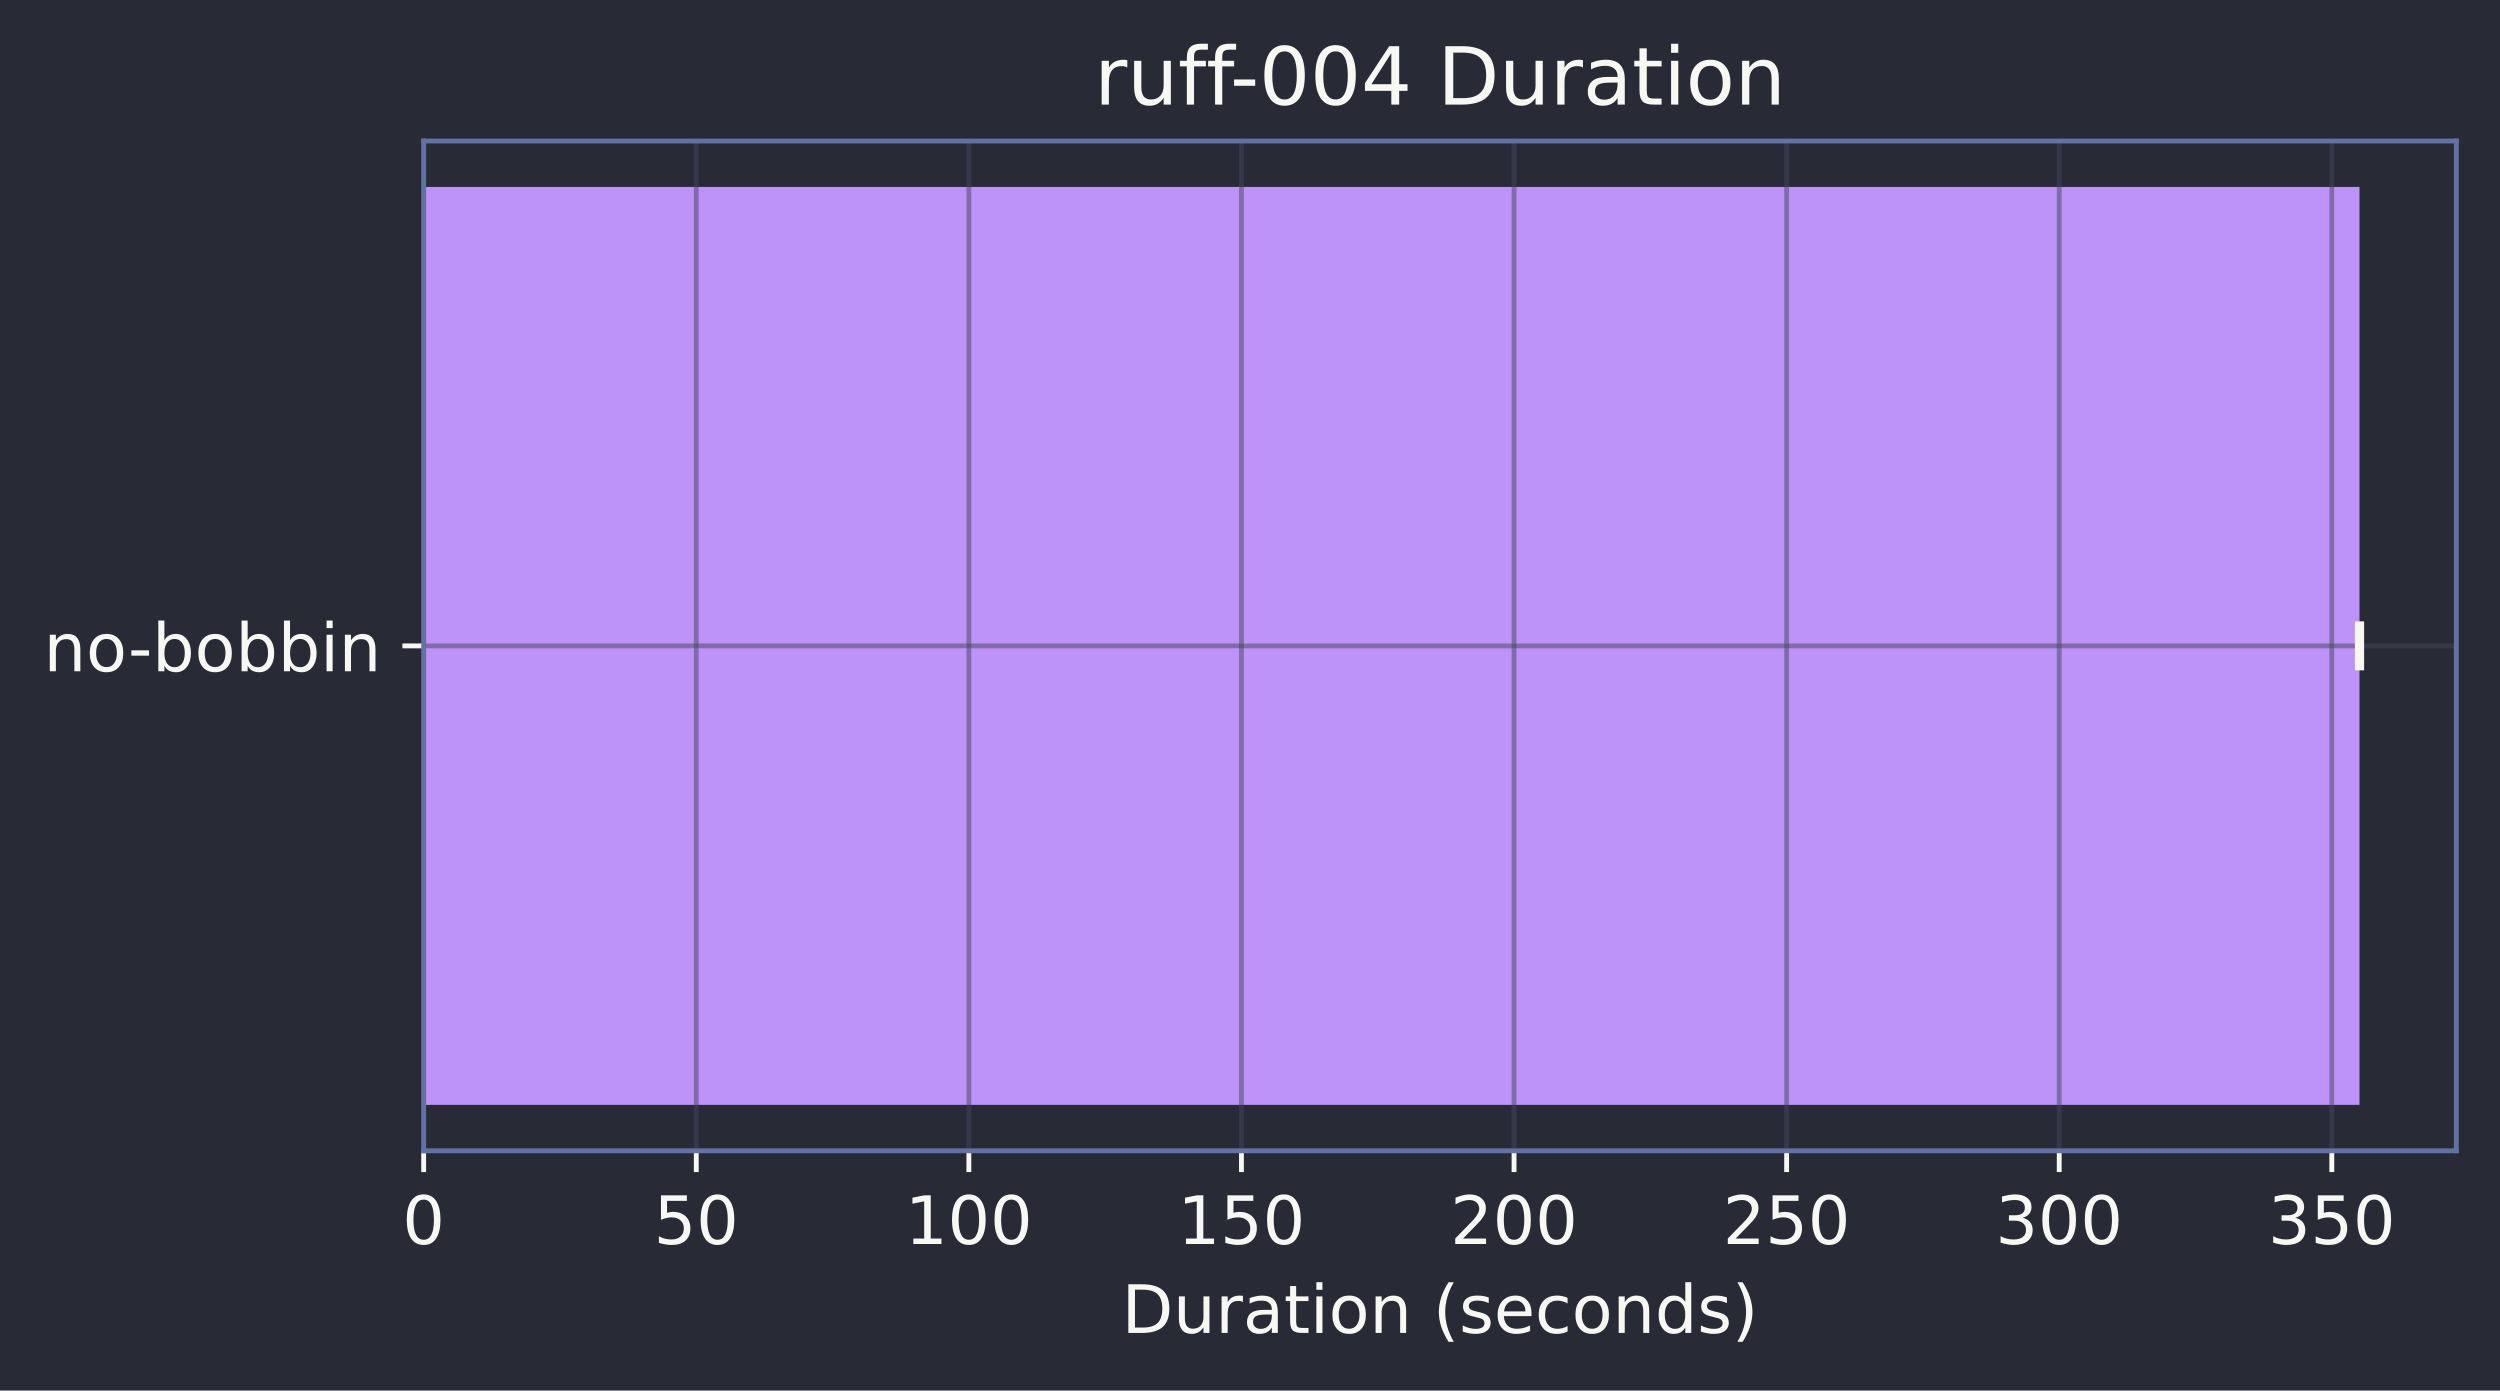
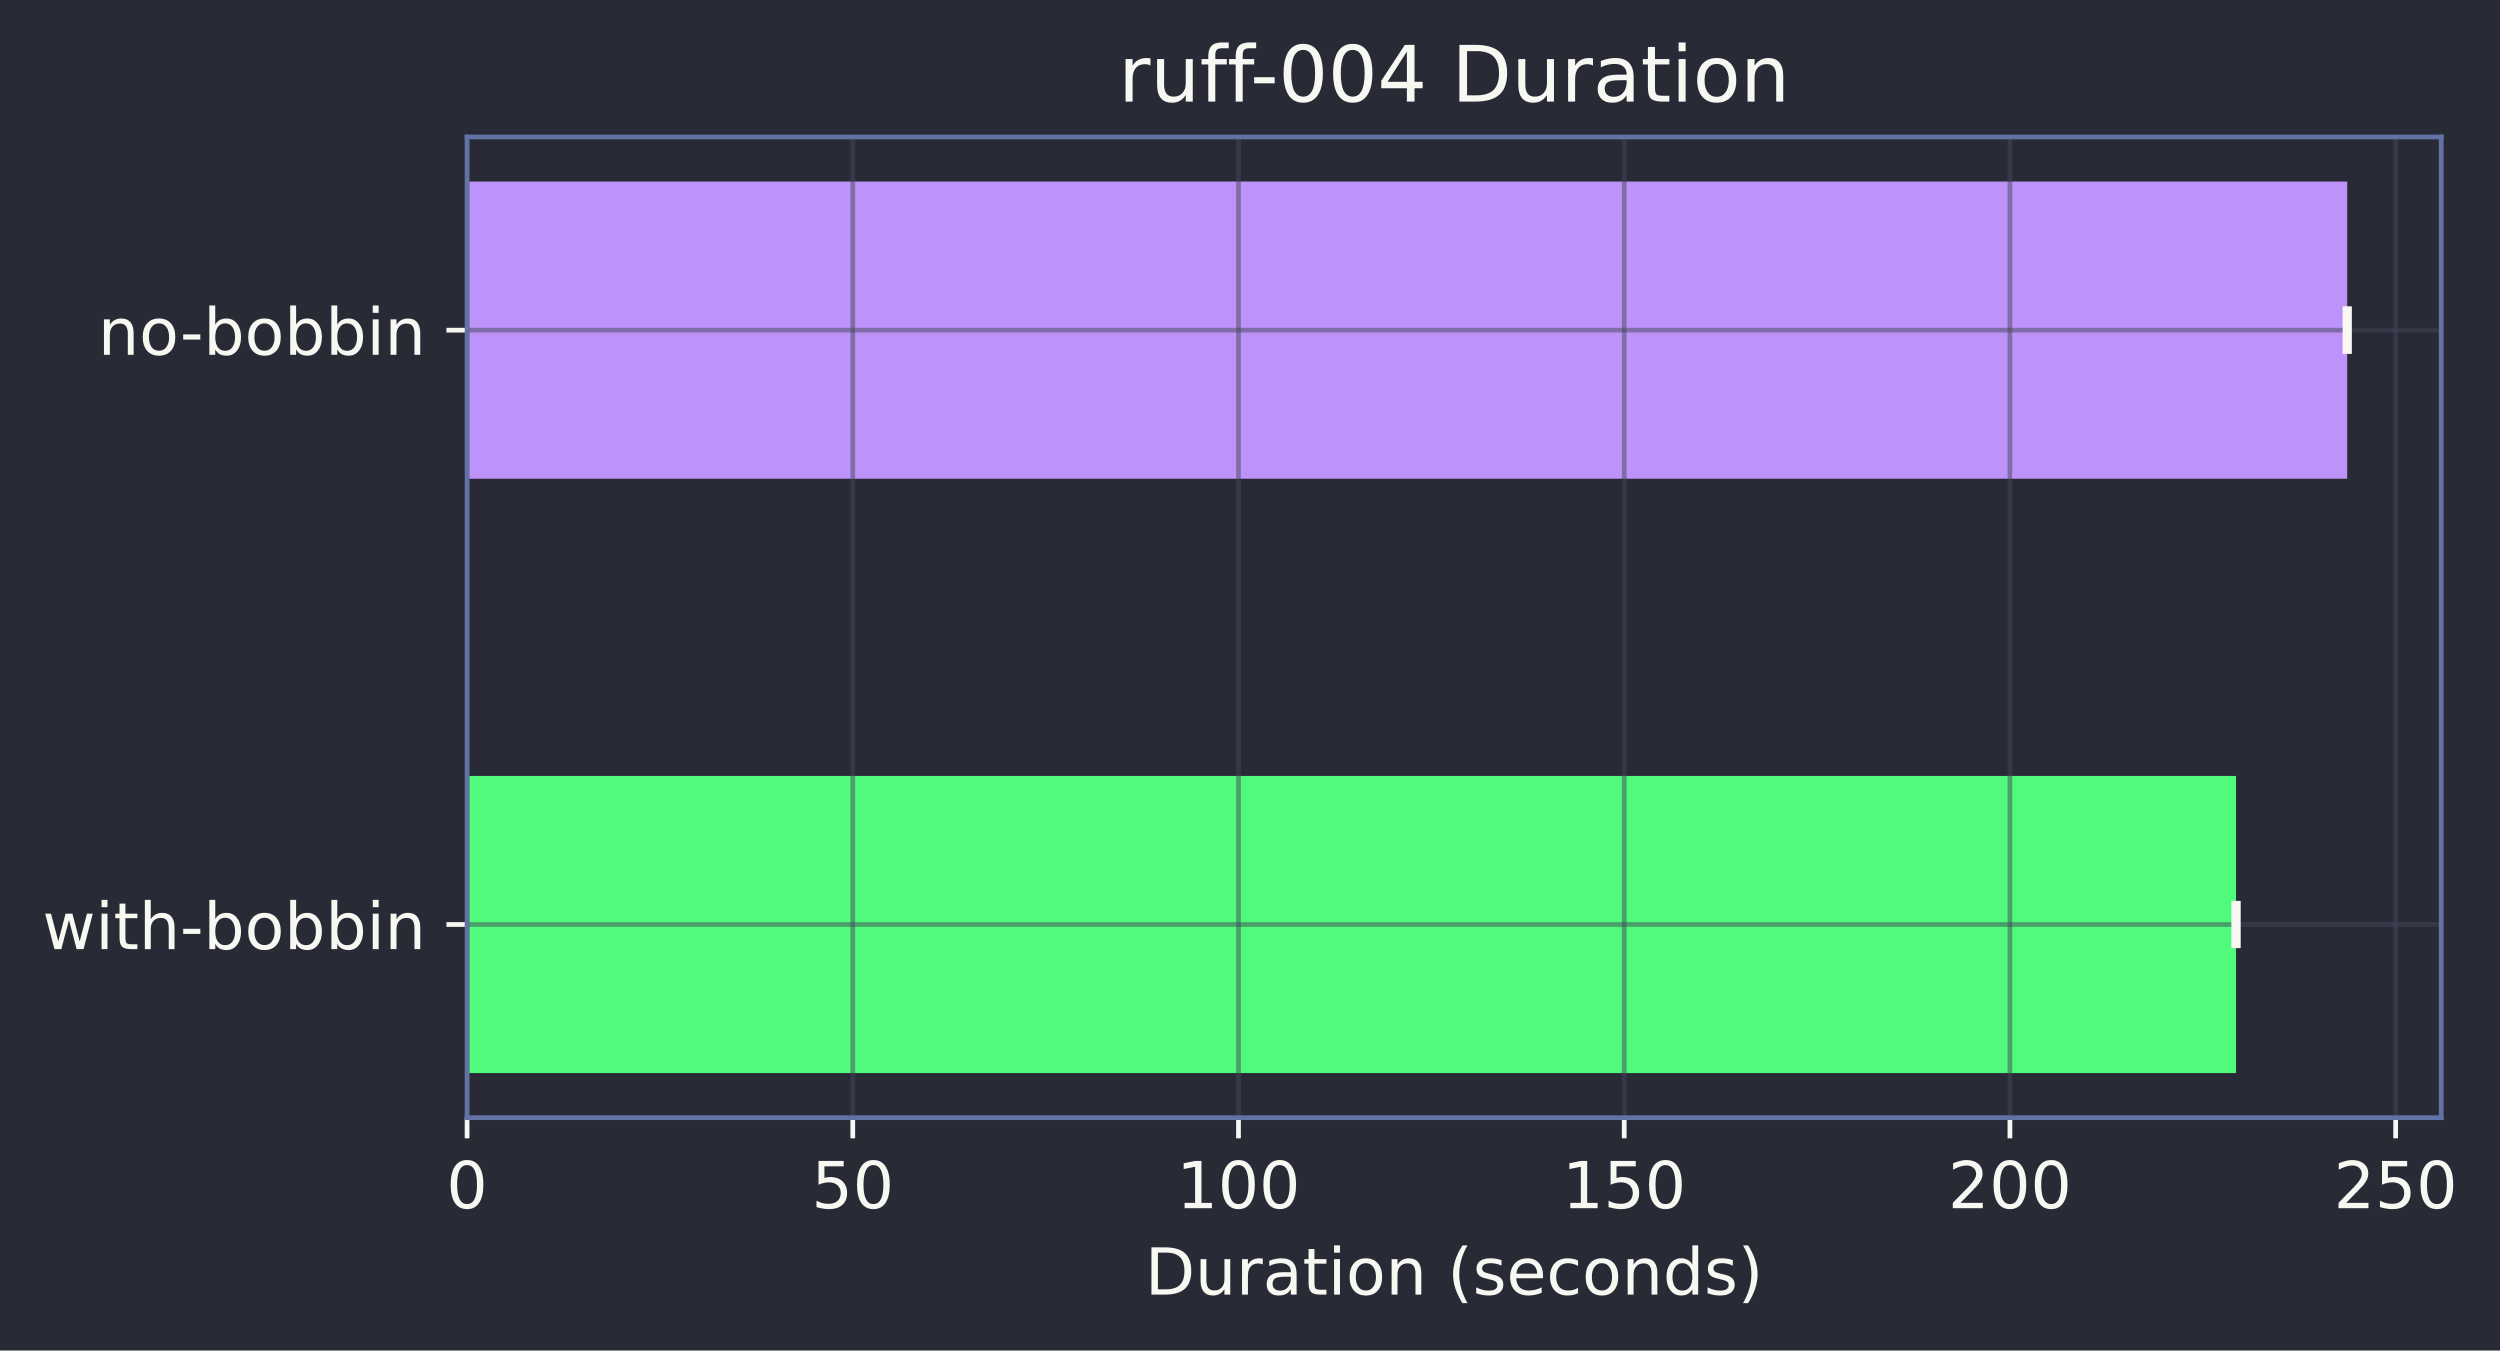
- <svg xmlns="http://www.w3.org/2000/svg" xmlns:xlink="http://www.w3.org/1999/xlink" width="411.784pt" height="229.042pt" viewBox="0 0 411.784 229.042" version="1.1">
+ <svg xmlns="http://www.w3.org/2000/svg" xmlns:xlink="http://www.w3.org/1999/xlink" width="423.983pt" height="229.042pt" viewBox="0 0 423.983 229.042" version="1.1">
  <defs>
    <style type="text/css">*{stroke-linejoin: round; stroke-linecap: butt}</style>
  </defs>
  <g id="figure_1">
    <g id="patch_1">
-       <path d="M 0 229.042  L 411.784 229.042  L 411.784 0  L 0 0  z " style="fill: #282a36" />
+       <path d="M 0 229.042  L 423.983 229.042  L 423.983 0  L 0 0  z " style="fill: #282a36" />
    </g>
    <g id="axes_1">
      <g id="patch_2">
-         <path d="M 69.784 189.55  L 404.584 189.55  L 404.584 23.23  L 69.784 23.23  z " style="fill: #282a36" />
+         <path d="M 79.212 189.55  L 414.012 189.55  L 414.012 23.23  L 79.212 23.23  z " style="fill: #282a36" />
      </g>
      <g id="patch_3">
-         <path d="M 69.784 30.79  L 388.642 30.79  L 388.642 181.99  L 69.784 181.99  z " clip-path="url(#p16e92d7942)" style="fill: #bd93f9" />
+         <path d="M 79.212 30.79  L 398.069 30.79  L 398.069 81.19  L 79.212 81.19  z " clip-path="url(#pb375edf9bb)" style="fill: #bd93f9" />
+       </g>
+       <g id="patch_4">
+         <path d="M 79.212 131.59  L 379.216 131.59  L 379.216 181.99  L 79.212 181.99  z " clip-path="url(#pb375edf9bb)" style="fill: #50fa7b" />
      </g>
      <g id="matplotlib.axis_1">
        <g id="xtick_1">
          <g id="line2d_1">
-             <path d="M 69.784 189.55  L 69.784 23.23  " clip-path="url(#p16e92d7942)" style="fill: none; stroke: #44475a; stroke-opacity: 0.5; stroke-width: 0.8; stroke-linecap: square" />
+             <path d="M 79.212 189.55  L 79.212 23.23  " clip-path="url(#pb375edf9bb)" style="fill: none; stroke: #44475a; stroke-opacity: 0.5; stroke-width: 0.8; stroke-linecap: square" />
          </g>
          <g id="line2d_2">
            <defs>
-               <path id="maf58cf54a7" d="M 0 0  L 0 3.5  " style="stroke: #f8f8f2; stroke-width: 0.8" />
+               <path id="m425512c061" d="M 0 0  L 0 3.5  " style="stroke: #f8f8f2; stroke-width: 0.8" />
            </defs>
            <g>
-               <use xlink:href="#maf58cf54a7" x="69.784" y="189.55" style="fill: #f8f8f2; stroke: #f8f8f2; stroke-width: 0.8" />
+               <use xlink:href="#m425512c061" x="79.212" y="189.55" style="fill: #f8f8f2; stroke: #f8f8f2; stroke-width: 0.8" />
            </g>
          </g>
          <g id="text_1">
-             <text style="font-size: 11px; font-family: 'DejaVu Sans', 'Bitstream Vera Sans', 'Computer Modern Sans Serif', 'Lucida Grande', 'Verdana', 'Geneva', 'Lucid', 'Arial', 'Helvetica', 'Avant Garde', sans-serif; text-anchor: middle; fill: #f8f8f2" x="69.784" y="204.908" transform="rotate(-0 69.78437 204.9082)">0</text>
+             <text style="font-size: 11px; font-family: 'DejaVu Sans', 'Bitstream Vera Sans', 'Computer Modern Sans Serif', 'Lucida Grande', 'Verdana', 'Geneva', 'Lucid', 'Arial', 'Helvetica', 'Avant Garde', sans-serif; text-anchor: middle; fill: #f8f8f2" x="79.212" y="204.908" transform="rotate(-0 79.21172 204.9082)">0</text>
          </g>
        </g>
        <g id="xtick_2">
          <g id="line2d_3">
-             <path d="M 114.684 189.55  L 114.684 23.23  " clip-path="url(#p16e92d7942)" style="fill: none; stroke: #44475a; stroke-opacity: 0.5; stroke-width: 0.8; stroke-linecap: square" />
+             <path d="M 144.626 189.55  L 144.626 23.23  " clip-path="url(#pb375edf9bb)" style="fill: none; stroke: #44475a; stroke-opacity: 0.5; stroke-width: 0.8; stroke-linecap: square" />
          </g>
          <g id="line2d_4">
            <g>
-               <use xlink:href="#maf58cf54a7" x="114.684" y="189.55" style="fill: #f8f8f2; stroke: #f8f8f2; stroke-width: 0.8" />
+               <use xlink:href="#m425512c061" x="144.626" y="189.55" style="fill: #f8f8f2; stroke: #f8f8f2; stroke-width: 0.8" />
            </g>
          </g>
          <g id="text_2">
-             <text style="font-size: 11px; font-family: 'DejaVu Sans', 'Bitstream Vera Sans', 'Computer Modern Sans Serif', 'Lucida Grande', 'Verdana', 'Geneva', 'Lucid', 'Arial', 'Helvetica', 'Avant Garde', sans-serif; text-anchor: middle; fill: #f8f8f2" x="114.684" y="204.908" transform="rotate(-0 114.6837 204.9082)">50</text>
+             <text style="font-size: 11px; font-family: 'DejaVu Sans', 'Bitstream Vera Sans', 'Computer Modern Sans Serif', 'Lucida Grande', 'Verdana', 'Geneva', 'Lucid', 'Arial', 'Helvetica', 'Avant Garde', sans-serif; text-anchor: middle; fill: #f8f8f2" x="144.626" y="204.908" transform="rotate(-0 144.6264 204.9082)">50</text>
          </g>
        </g>
        <g id="xtick_3">
          <g id="line2d_5">
-             <path d="M 159.583 189.55  L 159.583 23.23  " clip-path="url(#p16e92d7942)" style="fill: none; stroke: #44475a; stroke-opacity: 0.5; stroke-width: 0.8; stroke-linecap: square" />
+             <path d="M 210.041 189.55  L 210.041 23.23  " clip-path="url(#pb375edf9bb)" style="fill: none; stroke: #44475a; stroke-opacity: 0.5; stroke-width: 0.8; stroke-linecap: square" />
          </g>
          <g id="line2d_6">
            <g>
-               <use xlink:href="#maf58cf54a7" x="159.583" y="189.55" style="fill: #f8f8f2; stroke: #f8f8f2; stroke-width: 0.8" />
+               <use xlink:href="#m425512c061" x="210.041" y="189.55" style="fill: #f8f8f2; stroke: #f8f8f2; stroke-width: 0.8" />
            </g>
          </g>
          <g id="text_3">
-             <text style="font-size: 11px; font-family: 'DejaVu Sans', 'Bitstream Vera Sans', 'Computer Modern Sans Serif', 'Lucida Grande', 'Verdana', 'Geneva', 'Lucid', 'Arial', 'Helvetica', 'Avant Garde', sans-serif; text-anchor: middle; fill: #f8f8f2" x="159.583" y="204.908" transform="rotate(-0 159.5831 204.9082)">100</text>
+             <text style="font-size: 11px; font-family: 'DejaVu Sans', 'Bitstream Vera Sans', 'Computer Modern Sans Serif', 'Lucida Grande', 'Verdana', 'Geneva', 'Lucid', 'Arial', 'Helvetica', 'Avant Garde', sans-serif; text-anchor: middle; fill: #f8f8f2" x="210.041" y="204.908" transform="rotate(-0 210.041 204.9082)">100</text>
          </g>
        </g>
        <g id="xtick_4">
          <g id="line2d_7">
-             <path d="M 204.482 189.55  L 204.482 23.23  " clip-path="url(#p16e92d7942)" style="fill: none; stroke: #44475a; stroke-opacity: 0.5; stroke-width: 0.8; stroke-linecap: square" />
+             <path d="M 275.456 189.55  L 275.456 23.23  " clip-path="url(#pb375edf9bb)" style="fill: none; stroke: #44475a; stroke-opacity: 0.5; stroke-width: 0.8; stroke-linecap: square" />
          </g>
          <g id="line2d_8">
            <g>
-               <use xlink:href="#maf58cf54a7" x="204.482" y="189.55" style="fill: #f8f8f2; stroke: #f8f8f2; stroke-width: 0.8" />
+               <use xlink:href="#m425512c061" x="275.456" y="189.55" style="fill: #f8f8f2; stroke: #f8f8f2; stroke-width: 0.8" />
            </g>
          </g>
          <g id="text_4">
-             <text style="font-size: 11px; font-family: 'DejaVu Sans', 'Bitstream Vera Sans', 'Computer Modern Sans Serif', 'Lucida Grande', 'Verdana', 'Geneva', 'Lucid', 'Arial', 'Helvetica', 'Avant Garde', sans-serif; text-anchor: middle; fill: #f8f8f2" x="204.482" y="204.908" transform="rotate(-0 204.4824 204.9082)">150</text>
+             <text style="font-size: 11px; font-family: 'DejaVu Sans', 'Bitstream Vera Sans', 'Computer Modern Sans Serif', 'Lucida Grande', 'Verdana', 'Geneva', 'Lucid', 'Arial', 'Helvetica', 'Avant Garde', sans-serif; text-anchor: middle; fill: #f8f8f2" x="275.456" y="204.908" transform="rotate(-0 275.4557 204.9082)">150</text>
          </g>
        </g>
        <g id="xtick_5">
          <g id="line2d_9">
-             <path d="M 249.382 189.55  L 249.382 23.23  " clip-path="url(#p16e92d7942)" style="fill: none; stroke: #44475a; stroke-opacity: 0.5; stroke-width: 0.8; stroke-linecap: square" />
+             <path d="M 340.87 189.55  L 340.87 23.23  " clip-path="url(#pb375edf9bb)" style="fill: none; stroke: #44475a; stroke-opacity: 0.5; stroke-width: 0.8; stroke-linecap: square" />
          </g>
          <g id="line2d_10">
            <g>
-               <use xlink:href="#maf58cf54a7" x="249.382" y="189.55" style="fill: #f8f8f2; stroke: #f8f8f2; stroke-width: 0.8" />
+               <use xlink:href="#m425512c061" x="340.87" y="189.55" style="fill: #f8f8f2; stroke: #f8f8f2; stroke-width: 0.8" />
            </g>
          </g>
          <g id="text_5">
-             <text style="font-size: 11px; font-family: 'DejaVu Sans', 'Bitstream Vera Sans', 'Computer Modern Sans Serif', 'Lucida Grande', 'Verdana', 'Geneva', 'Lucid', 'Arial', 'Helvetica', 'Avant Garde', sans-serif; text-anchor: middle; fill: #f8f8f2" x="249.382" y="204.908" transform="rotate(-0 249.3817 204.9082)">200</text>
+             <text style="font-size: 11px; font-family: 'DejaVu Sans', 'Bitstream Vera Sans', 'Computer Modern Sans Serif', 'Lucida Grande', 'Verdana', 'Geneva', 'Lucid', 'Arial', 'Helvetica', 'Avant Garde', sans-serif; text-anchor: middle; fill: #f8f8f2" x="340.87" y="204.908" transform="rotate(-0 340.8703 204.9082)">200</text>
          </g>
        </g>
        <g id="xtick_6">
          <g id="line2d_11">
-             <path d="M 294.281 189.55  L 294.281 23.23  " clip-path="url(#p16e92d7942)" style="fill: none; stroke: #44475a; stroke-opacity: 0.5; stroke-width: 0.8; stroke-linecap: square" />
+             <path d="M 406.285 189.55  L 406.285 23.23  " clip-path="url(#pb375edf9bb)" style="fill: none; stroke: #44475a; stroke-opacity: 0.5; stroke-width: 0.8; stroke-linecap: square" />
          </g>
          <g id="line2d_12">
            <g>
-               <use xlink:href="#maf58cf54a7" x="294.281" y="189.55" style="fill: #f8f8f2; stroke: #f8f8f2; stroke-width: 0.8" />
+               <use xlink:href="#m425512c061" x="406.285" y="189.55" style="fill: #f8f8f2; stroke: #f8f8f2; stroke-width: 0.8" />
            </g>
          </g>
          <g id="text_6">
-             <text style="font-size: 11px; font-family: 'DejaVu Sans', 'Bitstream Vera Sans', 'Computer Modern Sans Serif', 'Lucida Grande', 'Verdana', 'Geneva', 'Lucid', 'Arial', 'Helvetica', 'Avant Garde', sans-serif; text-anchor: middle; fill: #f8f8f2" x="294.281" y="204.908" transform="rotate(-0 294.2811 204.9082)">250</text>
+             <text style="font-size: 11px; font-family: 'DejaVu Sans', 'Bitstream Vera Sans', 'Computer Modern Sans Serif', 'Lucida Grande', 'Verdana', 'Geneva', 'Lucid', 'Arial', 'Helvetica', 'Avant Garde', sans-serif; text-anchor: middle; fill: #f8f8f2" x="406.285" y="204.908" transform="rotate(-0 406.2849 204.9082)">250</text>
          </g>
        </g>
-         <g id="xtick_7">
-           <g id="line2d_13">
-             <path d="M 339.18 189.55  L 339.18 23.23  " clip-path="url(#p16e92d7942)" style="fill: none; stroke: #44475a; stroke-opacity: 0.5; stroke-width: 0.8; stroke-linecap: square" />
-           </g>
-           <g id="line2d_14">
-             <g>
-               <use xlink:href="#maf58cf54a7" x="339.18" y="189.55" style="fill: #f8f8f2; stroke: #f8f8f2; stroke-width: 0.8" />
-             </g>
-           </g>
-           <g id="text_7">
-             <text style="font-size: 11px; font-family: 'DejaVu Sans', 'Bitstream Vera Sans', 'Computer Modern Sans Serif', 'Lucida Grande', 'Verdana', 'Geneva', 'Lucid', 'Arial', 'Helvetica', 'Avant Garde', sans-serif; text-anchor: middle; fill: #f8f8f2" x="339.18" y="204.908" transform="rotate(-0 339.1804 204.9082)">300</text>
-           </g>
-         </g>
-         <g id="xtick_8">
-           <g id="line2d_15">
-             <path d="M 384.08 189.55  L 384.08 23.23  " clip-path="url(#p16e92d7942)" style="fill: none; stroke: #44475a; stroke-opacity: 0.5; stroke-width: 0.8; stroke-linecap: square" />
-           </g>
-           <g id="line2d_16">
-             <g>
-               <use xlink:href="#maf58cf54a7" x="384.08" y="189.55" style="fill: #f8f8f2; stroke: #f8f8f2; stroke-width: 0.8" />
-             </g>
-           </g>
-           <g id="text_8">
-             <text style="font-size: 11px; font-family: 'DejaVu Sans', 'Bitstream Vera Sans', 'Computer Modern Sans Serif', 'Lucida Grande', 'Verdana', 'Geneva', 'Lucid', 'Arial', 'Helvetica', 'Avant Garde', sans-serif; text-anchor: middle; fill: #f8f8f2" x="384.08" y="204.908" transform="rotate(-0 384.0797 204.9082)">350</text>
-           </g>
-         </g>
-         <g id="text_9">
-           <text style="font-size: 11px; font-family: 'DejaVu Sans', 'Bitstream Vera Sans', 'Computer Modern Sans Serif', 'Lucida Grande', 'Verdana', 'Geneva', 'Lucid', 'Arial', 'Helvetica', 'Avant Garde', sans-serif; text-anchor: middle; fill: #f8f8f2" x="237.184" y="219.554" transform="rotate(-0 237.1844 219.5542)">Duration (seconds)</text>
+         <g id="text_7">
+           <text style="font-size: 11px; font-family: 'DejaVu Sans', 'Bitstream Vera Sans', 'Computer Modern Sans Serif', 'Lucida Grande', 'Verdana', 'Geneva', 'Lucid', 'Arial', 'Helvetica', 'Avant Garde', sans-serif; text-anchor: middle; fill: #f8f8f2" x="246.612" y="219.554" transform="rotate(-0 246.6117 219.5542)">Duration (seconds)</text>
        </g>
      </g>
      <g id="matplotlib.axis_2">
        <g id="ytick_1">
-           <g id="line2d_17">
-             <path d="M 69.784 106.39  L 404.584 106.39  " clip-path="url(#p16e92d7942)" style="fill: none; stroke: #44475a; stroke-opacity: 0.5; stroke-width: 0.8; stroke-linecap: square" />
+           <g id="line2d_13">
+             <path d="M 79.212 55.99  L 414.012 55.99  " clip-path="url(#pb375edf9bb)" style="fill: none; stroke: #44475a; stroke-opacity: 0.5; stroke-width: 0.8; stroke-linecap: square" />
          </g>
-           <g id="line2d_18">
+           <g id="line2d_14">
            <defs>
-               <path id="m03cf1d3ea7" d="M 0 0  L -3.5 0  " style="stroke: #f8f8f2; stroke-width: 0.8" />
+               <path id="m30f038cd3c" d="M 0 0  L -3.5 0  " style="stroke: #f8f8f2; stroke-width: 0.8" />
            </defs>
            <g>
-               <use xlink:href="#m03cf1d3ea7" x="69.784" y="106.39" style="fill: #f8f8f2; stroke: #f8f8f2; stroke-width: 0.8" />
+               <use xlink:href="#m30f038cd3c" x="79.212" y="55.99" style="fill: #f8f8f2; stroke: #f8f8f2; stroke-width: 0.8" />
            </g>
          </g>
-           <g id="text_10">
-             <text style="font-size: 11px; font-family: 'DejaVu Sans', 'Bitstream Vera Sans', 'Computer Modern Sans Serif', 'Lucida Grande', 'Verdana', 'Geneva', 'Lucid', 'Arial', 'Helvetica', 'Avant Garde', sans-serif; text-anchor: end; fill: #f8f8f2" x="62.784" y="110.569" transform="rotate(-0 62.78437 110.5691)">no-bobbin</text>
+           <g id="text_8">
+             <text style="font-size: 11px; font-family: 'DejaVu Sans', 'Bitstream Vera Sans', 'Computer Modern Sans Serif', 'Lucida Grande', 'Verdana', 'Geneva', 'Lucid', 'Arial', 'Helvetica', 'Avant Garde', sans-serif; text-anchor: end; fill: #f8f8f2" x="72.212" y="60.169" transform="rotate(-0 72.21172 60.16908)">no-bobbin</text>
+           </g>
+         </g>
+         <g id="ytick_2">
+           <g id="line2d_15">
+             <path d="M 79.212 156.79  L 414.012 156.79  " clip-path="url(#pb375edf9bb)" style="fill: none; stroke: #44475a; stroke-opacity: 0.5; stroke-width: 0.8; stroke-linecap: square" />
+           </g>
+           <g id="line2d_16">
+             <g>
+               <use xlink:href="#m30f038cd3c" x="79.212" y="156.79" style="fill: #f8f8f2; stroke: #f8f8f2; stroke-width: 0.8" />
+             </g>
+           </g>
+           <g id="text_9">
+             <text style="font-size: 11px; font-family: 'DejaVu Sans', 'Bitstream Vera Sans', 'Computer Modern Sans Serif', 'Lucida Grande', 'Verdana', 'Geneva', 'Lucid', 'Arial', 'Helvetica', 'Avant Garde', sans-serif; text-anchor: end; fill: #f8f8f2" x="72.212" y="160.969" transform="rotate(-0 72.21172 160.9691)">with-bobbin</text>
          </g>
        </g>
      </g>
      <g id="LineCollection_1">
-         <path d="M 388.642 106.39  L 388.642 106.39  " clip-path="url(#p16e92d7942)" style="fill: none; stroke: #f8f8f2; stroke-width: 1.5" />
+         <path d="M 398.069 55.99  L 398.069 55.99  " clip-path="url(#pb375edf9bb)" style="fill: none; stroke: #f8f8f2; stroke-width: 1.5" />
+         <path d="M 379.216 156.79  L 379.216 156.79  " clip-path="url(#pb375edf9bb)" style="fill: none; stroke: #f8f8f2; stroke-width: 1.5" />
      </g>
-       <g id="line2d_19">
+       <g id="line2d_17">
        <defs>
-           <path id="m6ab05cd0ac" d="M 0 4  L 0 -4  " style="stroke: #f8f8f2; stroke-width: 1.5" />
+           <path id="mb59e1ae100" d="M 0 4  L 0 -4  " style="stroke: #f8f8f2; stroke-width: 1.5" />
        </defs>
-         <g clip-path="url(#p16e92d7942)">
-           <use xlink:href="#m6ab05cd0ac" x="388.642" y="106.39" style="fill: #1f77b4; stroke: #f8f8f2; stroke-width: 1.5" />
+         <g clip-path="url(#pb375edf9bb)">
+           <use xlink:href="#mb59e1ae100" x="398.069" y="55.99" style="fill: #1f77b4; stroke: #f8f8f2; stroke-width: 1.5" />
+           <use xlink:href="#mb59e1ae100" x="379.216" y="156.79" style="fill: #1f77b4; stroke: #f8f8f2; stroke-width: 1.5" />
        </g>
      </g>
-       <g id="line2d_20">
-         <g clip-path="url(#p16e92d7942)">
-           <use xlink:href="#m6ab05cd0ac" x="388.642" y="106.39" style="fill: #1f77b4; stroke: #f8f8f2; stroke-width: 1.5" />
+       <g id="line2d_18">
+         <g clip-path="url(#pb375edf9bb)">
+           <use xlink:href="#mb59e1ae100" x="398.069" y="55.99" style="fill: #1f77b4; stroke: #f8f8f2; stroke-width: 1.5" />
+           <use xlink:href="#mb59e1ae100" x="379.216" y="156.79" style="fill: #1f77b4; stroke: #f8f8f2; stroke-width: 1.5" />
        </g>
      </g>
-       <g id="patch_4">
-         <path d="M 69.784 189.55  L 69.784 23.23  " style="fill: none; stroke: #6272a4; stroke-width: 0.8; stroke-linejoin: miter; stroke-linecap: square" />
-       </g>
      <g id="patch_5">
-         <path d="M 404.584 189.55  L 404.584 23.23  " style="fill: none; stroke: #6272a4; stroke-width: 0.8; stroke-linejoin: miter; stroke-linecap: square" />
+         <path d="M 79.212 189.55  L 79.212 23.23  " style="fill: none; stroke: #6272a4; stroke-width: 0.8; stroke-linejoin: miter; stroke-linecap: square" />
      </g>
      <g id="patch_6">
-         <path d="M 69.784 189.55  L 404.584 189.55  " style="fill: none; stroke: #6272a4; stroke-width: 0.8; stroke-linejoin: miter; stroke-linecap: square" />
+         <path d="M 414.012 189.55  L 414.012 23.23  " style="fill: none; stroke: #6272a4; stroke-width: 0.8; stroke-linejoin: miter; stroke-linecap: square" />
      </g>
      <g id="patch_7">
-         <path d="M 69.784 23.23  L 404.584 23.23  " style="fill: none; stroke: #6272a4; stroke-width: 0.8; stroke-linejoin: miter; stroke-linecap: square" />
+         <path d="M 79.212 189.55  L 414.012 189.55  " style="fill: none; stroke: #6272a4; stroke-width: 0.8; stroke-linejoin: miter; stroke-linecap: square" />
      </g>
-       <g id="text_11">
-         <text style="font-size: 13.2px; font-family: 'DejaVu Sans', 'Bitstream Vera Sans', 'Computer Modern Sans Serif', 'Lucida Grande', 'Verdana', 'Geneva', 'Lucid', 'Arial', 'Helvetica', 'Avant Garde', sans-serif; text-anchor: middle; fill: #f8f8f2" x="237.184" y="17.23" transform="rotate(-0 237.1844 17.22994)">ruff-004 Duration</text>
+       <g id="patch_8">
+         <path d="M 79.212 23.23  L 414.012 23.23  " style="fill: none; stroke: #6272a4; stroke-width: 0.8; stroke-linejoin: miter; stroke-linecap: square" />
+       </g>
+       <g id="text_10">
+         <text style="font-size: 13.2px; font-family: 'DejaVu Sans', 'Bitstream Vera Sans', 'Computer Modern Sans Serif', 'Lucida Grande', 'Verdana', 'Geneva', 'Lucid', 'Arial', 'Helvetica', 'Avant Garde', sans-serif; text-anchor: middle; fill: #f8f8f2" x="246.612" y="17.23" transform="rotate(-0 246.6117 17.22994)">ruff-004 Duration</text>
      </g>
    </g>
  </g>
  <defs>
-     <clipPath id="p16e92d7942">
-       <rect x="69.784" y="23.23" width="334.8" height="166.32" />
+     <clipPath id="pb375edf9bb">
+       <rect x="79.212" y="23.23" width="334.8" height="166.32" />
    </clipPath>
  </defs>
</svg>
